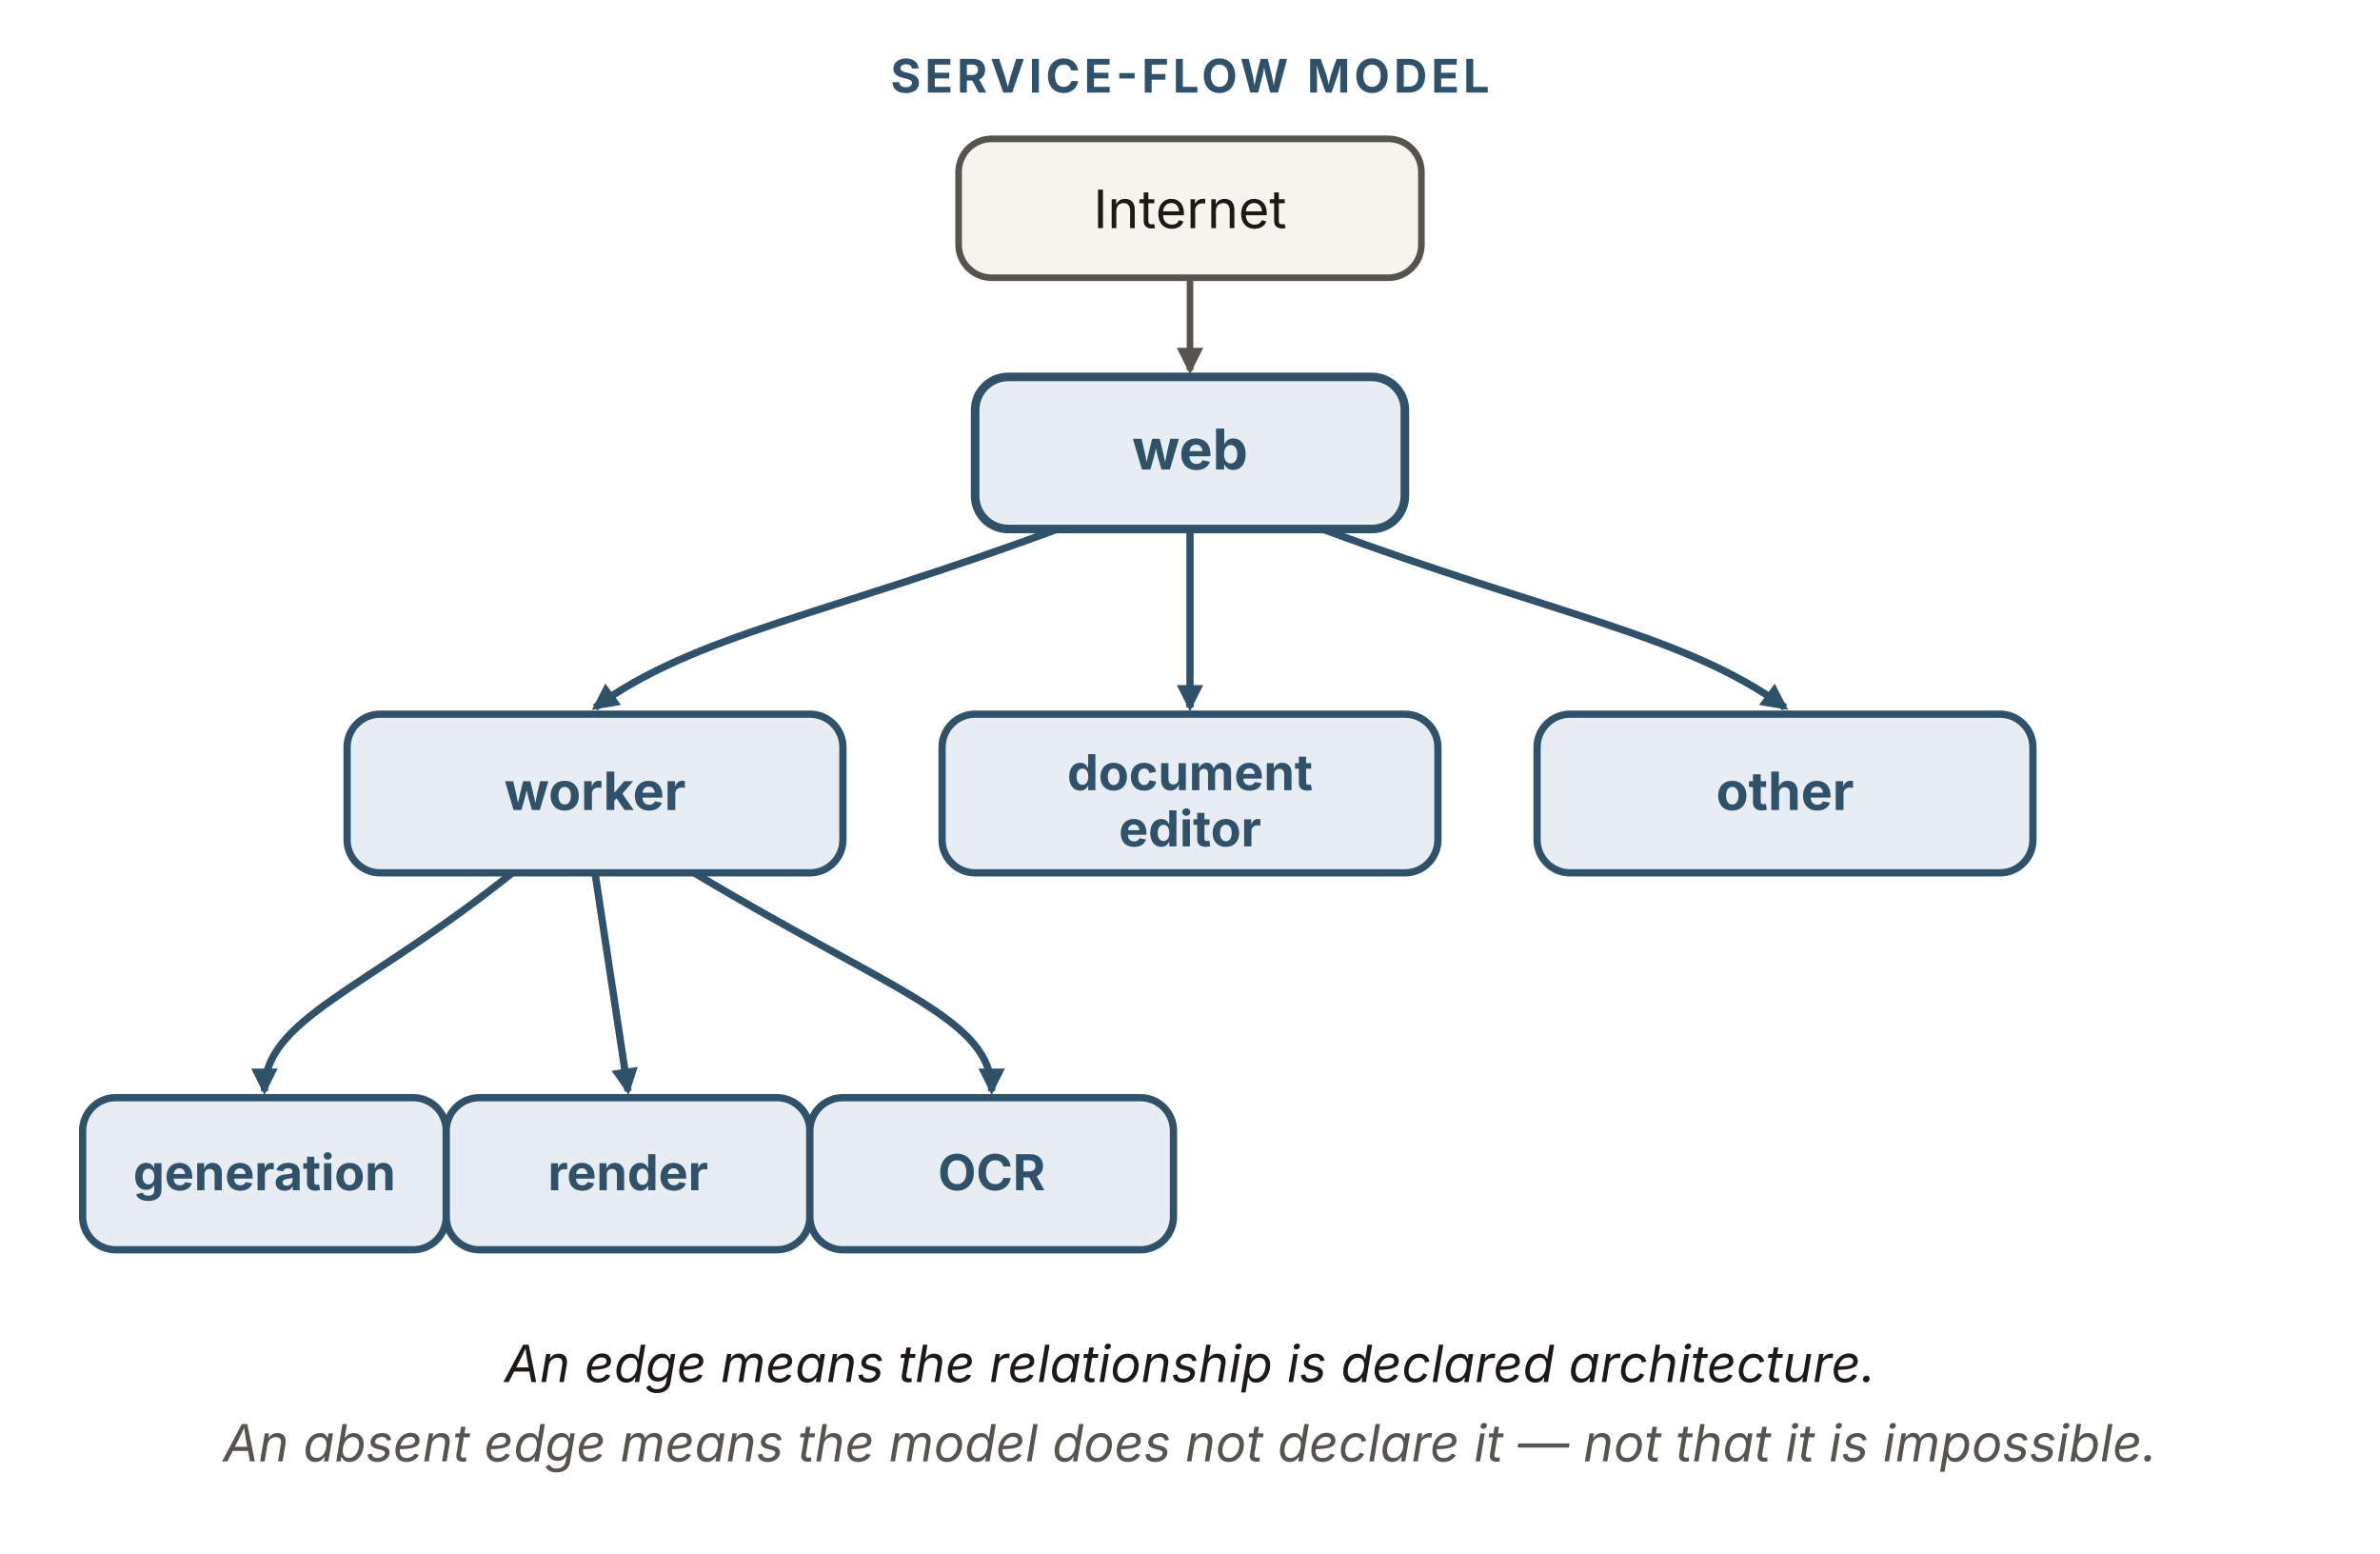
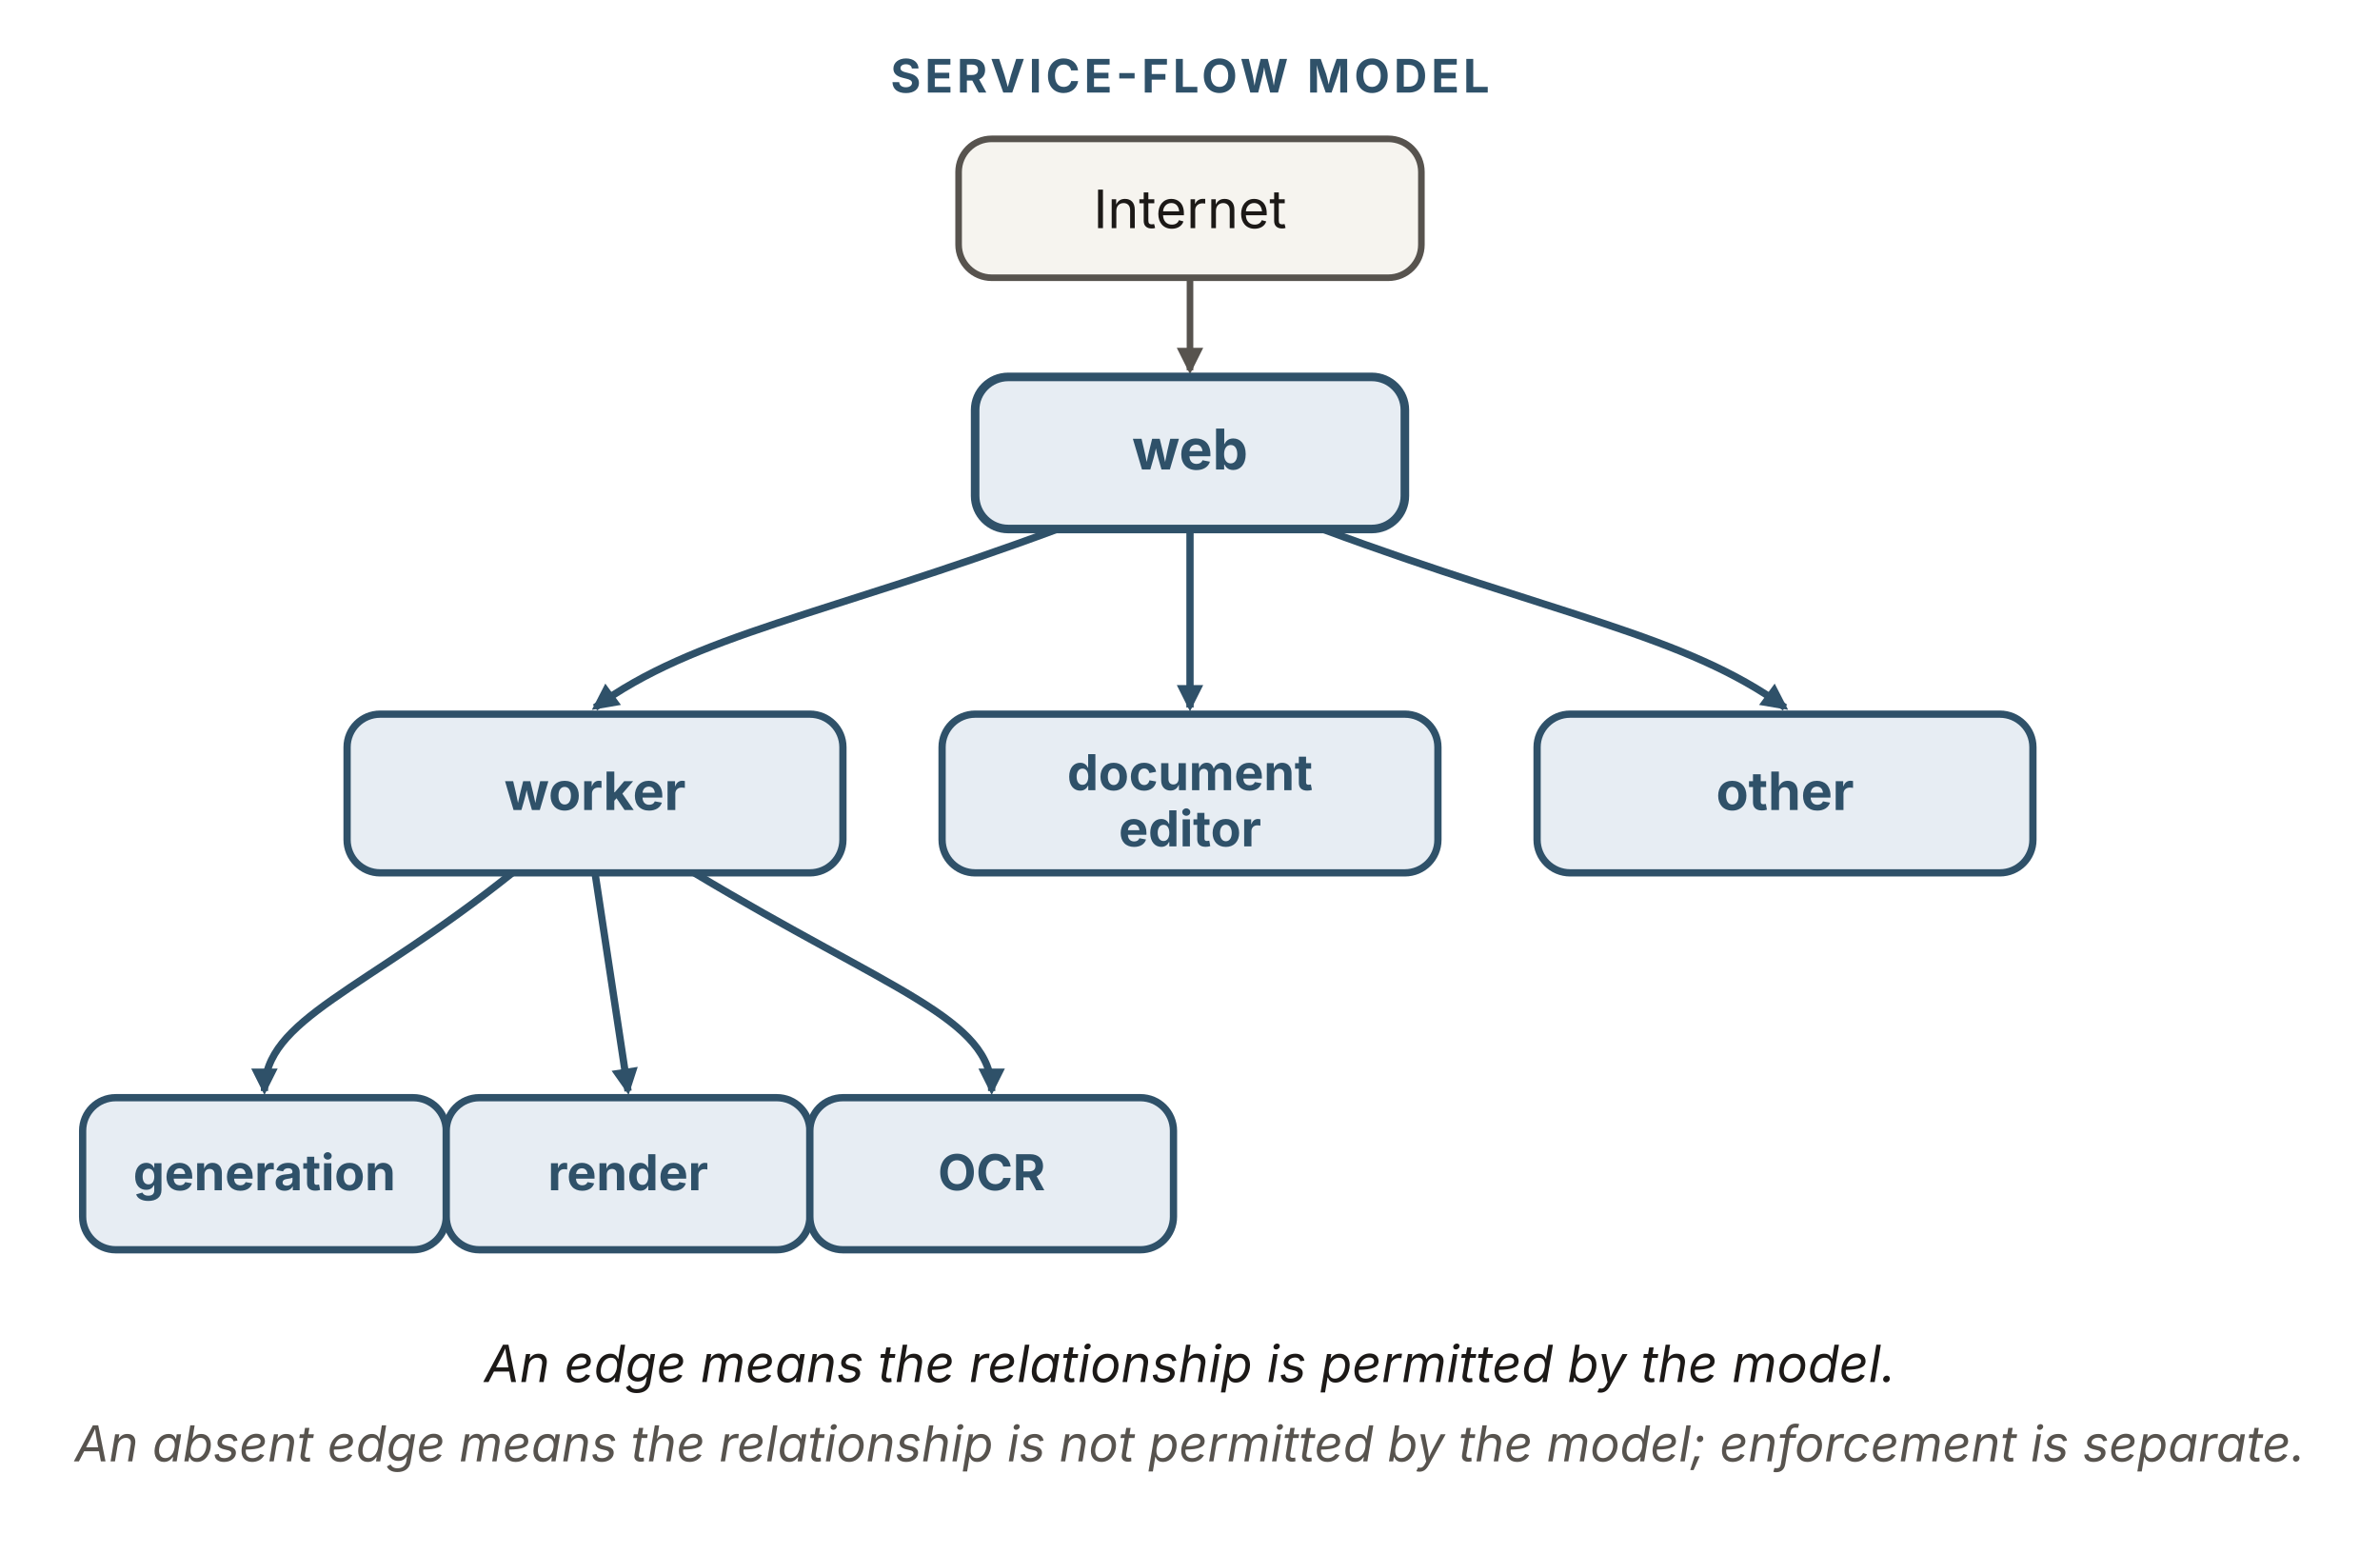
<svg xmlns="http://www.w3.org/2000/svg" viewBox="0 0 720 470" width="720" height="470" role="img" aria-labelledby="sfTitle sfDesc" font-family="'Source Sans 3', -apple-system, 'Segoe UI', sans-serif">
  <defs>
    <marker id="sf-b" viewBox="0 0 10 10" refX="8.5" refY="5" markerWidth="8" markerHeight="8" orient="auto" markerUnits="userSpaceOnUse">
      <path d="M0 0 L10 5 L0 10 z" fill="#2f5169" />
    </marker>
    <marker id="sf-k" viewBox="0 0 10 10" refX="8.5" refY="5" markerWidth="8" markerHeight="8" orient="auto" markerUnits="userSpaceOnUse">
      <path d="M0 0 L10 5 L0 10 z" fill="#57534e" />
    </marker>
  </defs>
  <text x="360" y="28" text-anchor="middle" font-size="14" font-weight="700" letter-spacing="1.2" fill="#2f5169">SERVICE-FLOW MODEL</text>
  <rect x="290" y="42" width="140" height="42" rx="10" fill="#f6f4ef" stroke="#57534e" stroke-width="2" />
  <text x="360" y="69" text-anchor="middle" font-size="16" fill="#1c1917">Internet</text>
  <line x1="360" y1="84" x2="360" y2="112" stroke="#57534e" stroke-width="2" marker-end="url(#sf-k)" />
  <rect x="295" y="114" width="130" height="46" rx="10" fill="#e7edf3" stroke="#2f5169" stroke-width="2.6" />
  <text x="360" y="142" text-anchor="middle" font-size="17" font-weight="700" fill="#2f5169">web</text>
  <g fill="none" stroke="#2f5169" stroke-width="2.2" marker-end="url(#sf-b)">
    <path d="M320,160 C250,186 210,192 180,214" />
    <path d="M360,160 L360,214" />
    <path d="M400,160 C470,186 510,192 540,214" />
  </g>
  <rect x="105" y="216" width="150" height="48" rx="10" fill="#e7edf3" stroke="#2f5169" stroke-width="2.2" />
  <text x="180" y="245" text-anchor="middle" font-size="16" font-weight="700" fill="#2f5169">worker</text>
  <rect x="285" y="216" width="150" height="48" rx="10" fill="#e7edf3" stroke="#2f5169" stroke-width="2.2" />
  <text x="360" y="239" text-anchor="middle" font-size="15" font-weight="700" fill="#2f5169">document</text>
  <text x="360" y="256" text-anchor="middle" font-size="15" font-weight="700" fill="#2f5169">editor</text>
  <rect x="465" y="216" width="150" height="48" rx="10" fill="#e7edf3" stroke="#2f5169" stroke-width="2.2" />
  <text x="540" y="245" text-anchor="middle" font-size="16" font-weight="700" fill="#2f5169">other</text>
  <g fill="none" stroke="#2f5169" stroke-width="2.2" marker-end="url(#sf-b)">
    <path d="M155,264 C110,300 80,308 80,330" />
    <path d="M180,264 L190,330" />
    <path d="M210,264 C270,300 300,308 300,330" />
  </g>
  <rect x="25" y="332" width="110" height="46" rx="10" fill="#e7edf3" stroke="#2f5169" stroke-width="2.2" />
  <text x="80" y="360" text-anchor="middle" font-size="15" font-weight="700" fill="#2f5169">generation</text>
  <rect x="135" y="332" width="110" height="46" rx="10" fill="#e7edf3" stroke="#2f5169" stroke-width="2.2" />
  <text x="190" y="360" text-anchor="middle" font-size="15" font-weight="700" fill="#2f5169">render</text>
  <rect x="245" y="332" width="110" height="46" rx="10" fill="#e7edf3" stroke="#2f5169" stroke-width="2.2" />
  <text x="300" y="360" text-anchor="middle" font-size="15" font-weight="700" fill="#2f5169">OCR</text>
-   <text x="360" y="418" text-anchor="middle" font-size="15.5" font-style="italic" fill="#1c1917">An edge means the relationship is declared architecture.</text>
-   <text x="360" y="442" text-anchor="middle" font-size="15.5" font-style="italic" fill="#57534e">An absent edge means the model does not declare it — not that it is impossible.</text>
+   <text x="360" y="418" text-anchor="middle" font-size="15.5" font-style="italic" fill="#1c1917">An edge means the relationship is permitted by the model.</text>
+   <text x="360" y="442" text-anchor="middle" font-size="15" font-style="italic" fill="#57534e">An absent edge means the relationship is not permitted by the model; enforcement is separate.</text>
</svg>
